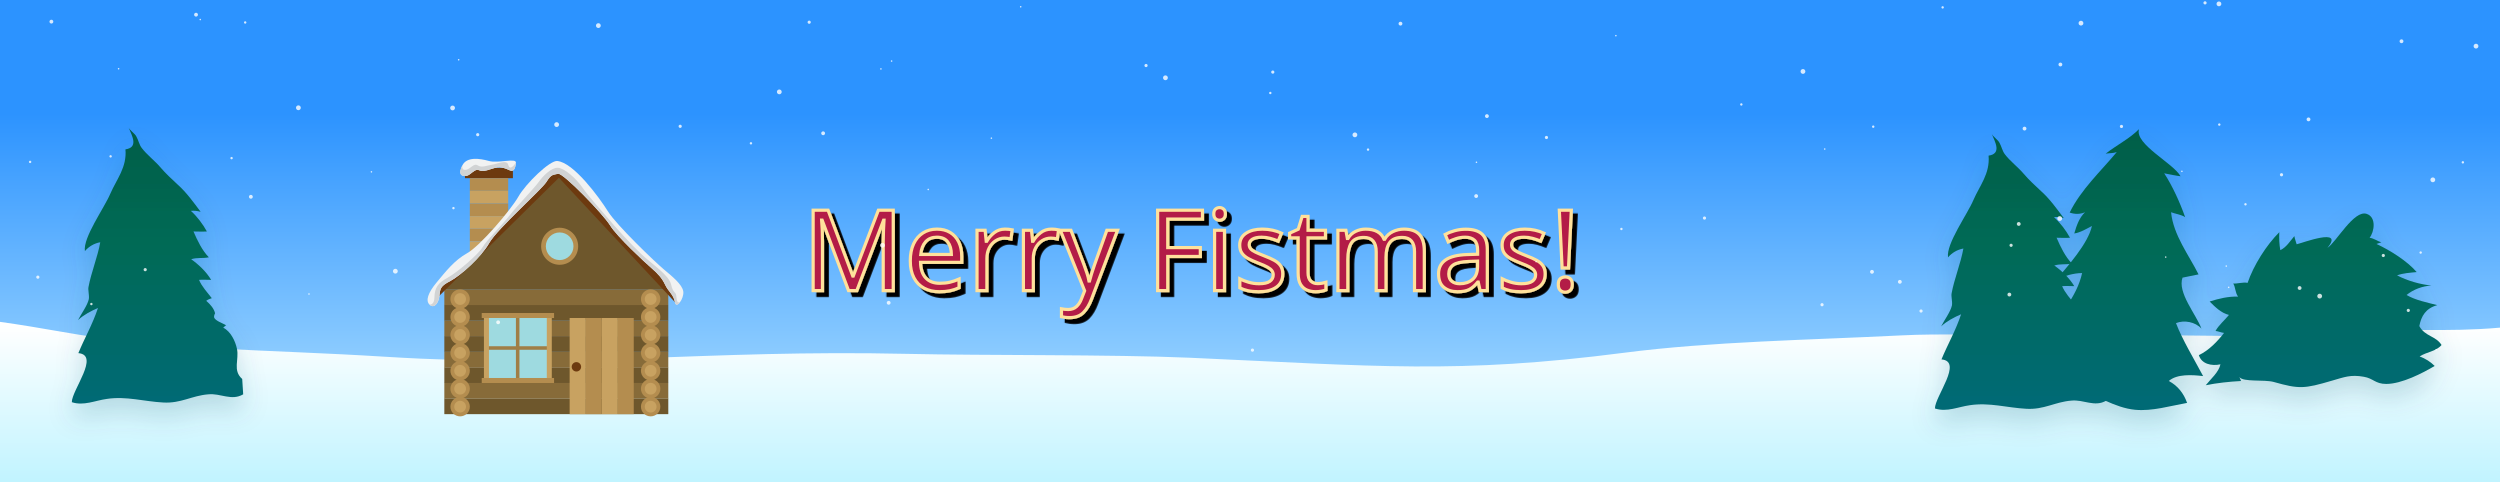
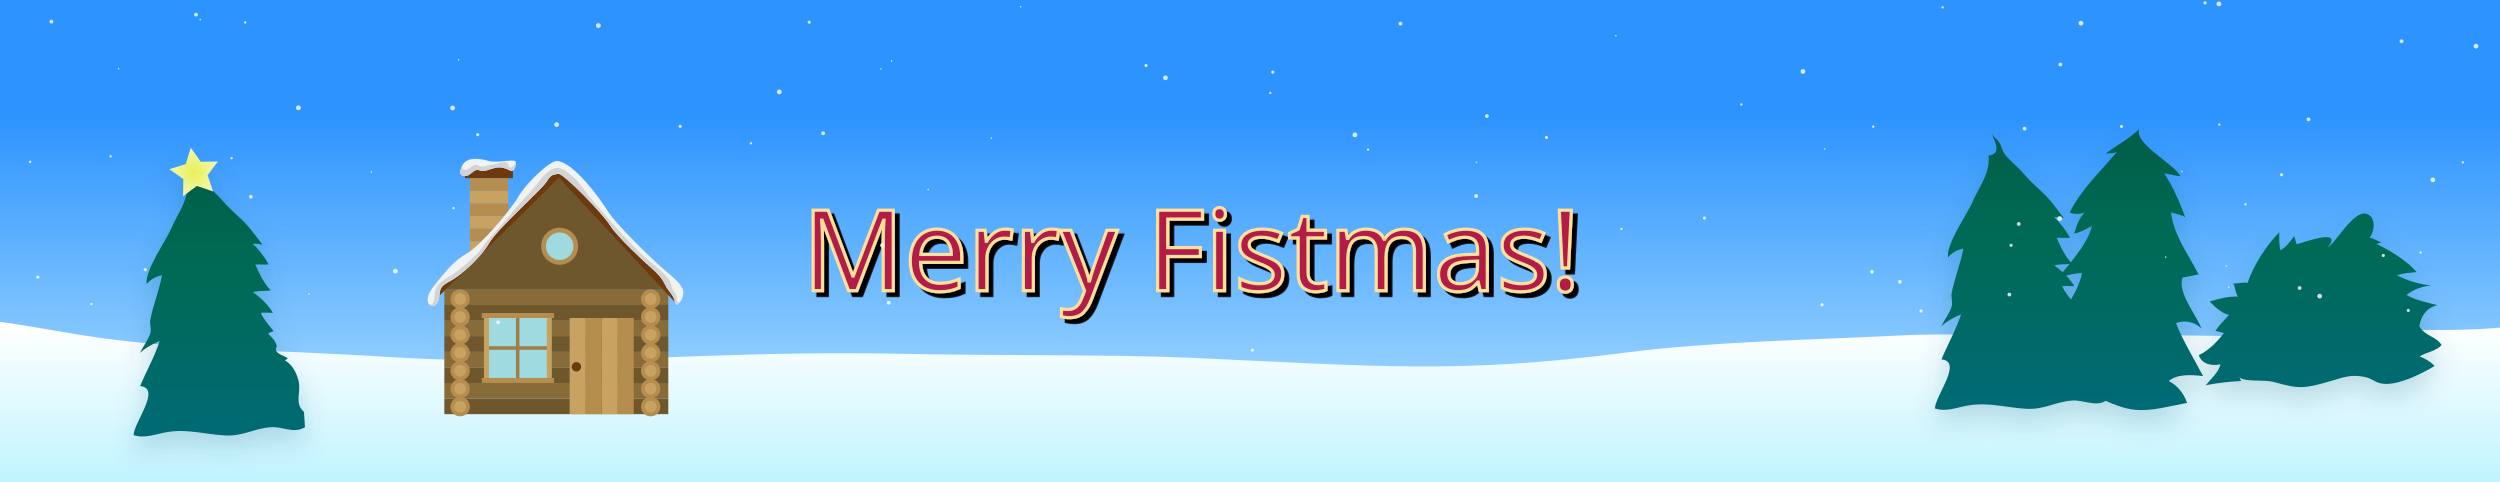
- <svg xmlns="http://www.w3.org/2000/svg" id="banner-halloween-svg" viewBox="0 40 1558 300" width="100%" version="1.1">
+ <svg xmlns="http://www.w3.org/2000/svg" xmlns:xlink="http://www.w3.org/1999/xlink" id="banner-halloween-svg" viewBox="0 40 1558 300" version="1.1">
  <g id="banner-halloween-sky">
    <rect width="1558" height="379.126" id="banner-halloween-skybox" fill="url(#banner-halloween-skybox_1_)" />
  </g>
  <g id="banner-halloween-scene" transform="matrix(1,0,0,1.002305,427.0925,-121.2526)">
    <g id="banner-halloween-text" transform="translate(-27.13598,1.561373)" style="transform:rotate(-1.5deg) skewX(-3deg)">
      <text id="banner-halloween-title" x="100" y="340" fill="#b31a46" stroke="#ffe19b" stroke-width="2" style="font-size:70px;font-family:Plakat-Fraktur;filter:drop-shadow(3px 3px 0px black)">
        <tspan id="tspan317">Merry Fistmas!</tspan>
      </text>
    </g>
    <path id="banner-halloween-ground" fill="url(#ground-gradient)" d="m 1033.896,367.2 c -77.9,5.6 -117.162,-0.1 -203.163,1.7 -24.097,0.5 -48.61,-0.7 -72.499,0.5 -57.75,2.9 -118.823,3.8 -173.042,10.8 -104.074,13.4 -154.554,8.3 -271.092,3.1 -48.61,-2.1 -127.133,-1.3 -175.95,-2.4 -126.094,-2.8 -205.241,9.3 -325.103,1.8 -74.576,-4.7 -136.481,-3.8 -202.748,-15.7 -12.049,-2.1 -24.513,-4.2 -37.392,-6 V 500.1 H 1130.908 V 364.6 c -33.445,3 -62.32,0.1 -97.011,2.6 z" />
-     <g id="banner-christmas-trees" transform="matrix(0.8,0,0,0.8,446.722,-56.15467)" style="filter: drop-shadow(0px 10px 10px rgba(0,86,118,0.2))">
+     <g id="banner-christmas-trees" transform="matrix(0.8,0,0,0.8,446.722,-56.15467)" style="filter:drop-shadow(0px 10px 10px rgba(0, 86, 118, 0.2))">
      <path id="banner-tree-4" fill="url(#tree-gradient)" d="m 653.514,567.411 c -9.173,0.507 -18.854,1.525 -27.516,3.304 4.075,-5.086 10.19,-10.17 11.465,-16.271 -6.882,1.526 -14.776,-0.253 -16.817,-7.115 7.898,-3.812 14.269,-10.423 19.62,-17.285 -2.294,-0.254 -4.332,-1.271 -6.626,-1.526 2.294,-4.319 6.881,-8.134 10.447,-12.456 -6.115,-1.526 -10.702,-6.098 -15.034,-10.42 7.136,-2.29 14.525,-4.069 22.166,-3.812 -2.292,-2.797 -2.037,-7.627 -3.82,-10.17 3.312,0.254 7.644,-1.271 11.21,-0.508 4.587,-13.474 14.522,-29.23 24.712,-39.4 -0.254,4.576 0,9.913 0.767,13.981 4.84,-2.29 7.644,-7.119 10.955,-10.931 0.255,2.032 1.275,4.322 1.783,6.354 3.82,-0.761 37.705,-13.727 23.949,2.797 6.878,-4.322 20.638,-29.741 30.573,-26.437 7.898,2.543 5.86,14.235 2.292,18.557 3.568,0.508 6.369,2.797 9.172,3.558 -1.274,0.508 -2.803,0.764 -3.82,1.271 10.444,4.83 23.949,13.218 31.336,21.862 -5.095,0.508 -10.444,0.761 -15.285,2.54 7.645,4.068 18.089,7.118 26.75,7.88 -7.133,0.507 -14.011,3.051 -19.363,7.373 6.881,4.065 16.051,5.844 23.949,7.88 -9.17,2.54 -12.481,8.641 -14.01,16.267 4.328,8.134 12.993,7.626 17.322,14.742 -4.329,5.083 -11.719,5.337 -17.068,8.898 4.329,1.525 8.406,4.065 11.719,7.369 -9.427,5.595 -25.732,13.981 -37.708,13.981 -8.661,0 -9.937,-4.322 -17.58,-5.591 -10.19,-1.782 -15.03,0.254 -24.712,3.048 -21.654,6.354 -25.479,6.612 -45.35,1.018 -7.39,-2.033 -23.694,0.253 -26.752,-3.812" />
      <path id="banner-tree-3" fill="url(#tree-gradient)" d="m 519.755,571.983 c -7.133,1.525 -14.269,0.51 -21.4,0 4.329,-6.609 10.189,-12.199 14.522,-18.808 -2.037,0.508 -5.095,-0.51 -7.135,-0.256 -0.509,-7.877 6.369,-15.25 8.918,-22.623 -5.095,1.271 -10.189,2.543 -15.288,2.29 11.468,-14.235 26.244,-30.249 30.319,-49.06 -6.624,0 -14.011,2.287 -19.872,4.83 8.407,-9.913 24.712,-27.96 27.516,-41.434 -4.332,2.29 -8.915,5.084 -13.759,5.848 1.786,-6.101 3.823,-12.202 8.409,-16.524 -4.077,1.782 -8.409,1.525 -11.976,0.256 8.918,-18.049 24.203,-32.028 36.688,-47.026 -2.803,1.017 -5.857,0.764 -8.66,1.271 8.406,-6.609 18.342,-11.438 25.986,-19.064 -3.566,11.692 26.752,26.437 32.355,36.603 -4.074,-0.507 -8.661,-1.525 -12.738,-2.29 6.369,9.659 12.484,23.133 16.308,34.064 -3.058,-2.032 -7.644,-2.543 -10.956,-3.814 1.783,17.796 13.756,33.046 21.4,48.299 -4.074,0.761 -8.407,1.778 -12.484,2.54 -4.075,11.695 10.447,28.216 14.779,39.654 -4.844,-5.336 -13.505,-6.862 -19.875,-4.322 5.096,13.22 14.269,28.216 21.146,41.179 -8.661,-1.014 -20.38,-1.779 -26.75,3.815 6.879,3.557 11.719,9.658 14.266,17.028 -12.994,2.29 -27.262,6.609 -40.509,5.34 -16.051,-1.525 -30.319,-11.695 -45.861,-16.524" />
      <path id="banner-tree-2" fill="url(#tree-gradient)" d="m 547.781,570.714 c -7.644,-6.609 -2.295,-15 -4.078,-23.387 -1.274,-6.101 -4.841,-13.471 -10.701,-16.521 0.766,-0.257 1.528,-1.526 2.295,-1.779 -2.295,-1.525 -8.919,-3.561 -9.428,-6.354 -0.254,-1.018 0.764,-3.051 0.764,-3.051 -0.764,-3.305 -3.566,-6.612 -6.878,-9.659 1.273,-1.018 2.803,-1.525 4.332,-2.035 -3.313,-4.319 -7.898,-9.149 -9.937,-14.236 3.058,-0.253 6.37,0 9.425,0 -3.566,-6.097 -9.682,-11.945 -15.539,-16.014 4.332,-1.525 9.172,-0.507 13.756,-1.525 -5.096,-5.083 -9.17,-13.471 -11.974,-20.08 3.058,0 6.878,0.254 10.447,0 -3.058,-5.594 -7.644,-11.692 -12.484,-16.014 2.546,-0.253 5.095,0 7.641,0.761 -5.349,-7.115 -10.952,-14.996 -17.834,-21.097 -4.841,-4.575 -9.169,-8.388 -13.501,-13.471 -4.332,-5.086 -10.702,-9.916 -14.522,-14.999 -2.037,-2.541 -2.549,-6.101 -4.332,-9.149 -1.274,-2.29 -4.841,-4.575 -5.861,-6.612 2.804,6.612 7.645,15.253 -2.546,16.778 1.274,13.981 -7.135,23.641 -11.719,34.314 -4.844,11.441 -21.403,34.064 -19.874,44.738 3.058,-3.558 7.39,-6.098 11.976,-6.862 -2.04,11.438 -7.135,23.64 -9.173,34.825 -0.508,2.286 0.764,6.354 0.255,9.405 -1.021,4.83 -6.115,11.692 -8.407,16.267 4.329,-4.068 10.19,-7.115 15.539,-9.405 -4.074,12.456 -10.444,23.387 -15.284,35.078 17.07,1.526 -5.096,28.724 -5.096,38.129 9.17,3.051 18.089,-1.271 27.262,-2.543 15.284,-2.287 29.044,2.036 44.074,2.797 13.76,0.764 22.166,-5.337 34.905,-6.355 9.682,-1.014 18.088,5.337 27.261,0" />
-       <path id="banner-tree-1" fill="url(#tree-gradient)" d="m -903.592,565.831 c -7.643,-6.61 -2.293,-14.999 -4.076,-23.385 -1.275,-6.101 -4.841,-13.475 -10.7,-16.523 0.764,-0.509 1.529,-1.524 2.293,-1.781 -2.293,-1.522 -8.918,-3.558 -9.427,-6.354 -0.256,-1.015 0.764,-3.048 0.764,-3.048 -0.764,-3.307 -3.312,-6.612 -6.879,-9.658 1.274,-1.018 2.803,-1.526 4.332,-2.036 -3.313,-4.319 -7.898,-9.152 -9.938,-14.235 3.058,-0.253 6.37,0 9.427,0 -3.568,-6.098 -9.681,-11.945 -15.542,-16.014 4.332,-1.526 9.172,-0.508 13.759,-1.526 -5.096,-5.083 -9.172,-13.471 -11.974,-20.079 3.058,0 6.878,0.253 10.445,0 -3.058,-5.594 -7.644,-11.695 -12.484,-16.014 2.547,-0.254 5.095,0 7.644,0.761 -5.351,-7.116 -10.956,-14.997 -17.835,-21.098 -4.841,-4.575 -9.171,-8.387 -13.502,-13.47 -4.332,-5.087 -10.702,-9.917 -14.523,-15 -2.038,-2.54 -2.548,-6.101 -4.331,-9.152 -1.274,-2.286 -4.84,-4.572 -5.859,-6.608 2.802,6.608 7.643,15.252 -2.549,16.778 1.274,13.981 -7.132,23.64 -11.719,34.314 -4.841,11.44 -21.401,34.063 -19.873,44.737 3.058,-3.557 7.389,-6.097 11.975,-6.862 -2.039,11.438 -7.134,23.641 -9.172,34.825 -0.509,2.287 0.764,6.354 0.255,9.405 -1.02,4.83 -6.115,11.692 -8.408,16.269 4.332,-4.069 10.191,-7.117 15.542,-9.406 -4.077,12.455 -10.446,23.387 -15.287,35.079 17.069,1.524 -5.097,28.723 -5.097,38.129 9.173,3.05 18.09,-1.272 27.261,-2.543 15.287,-2.288 29.045,2.034 44.076,2.796 13.759,0.764 22.166,-5.337 34.905,-6.354 9.681,-1.019 18.089,5.335 27.261,0" />
+       <g id="g2" transform="translate(48.12603,25.60819)">
+         <path id="banner-tree-1" fill="url(#tree-gradient)" d="m -903.592,565.831 c -7.643,-6.61 -2.293,-14.999 -4.076,-23.385 -1.275,-6.101 -4.841,-13.475 -10.7,-16.523 0.764,-0.509 1.529,-1.524 2.293,-1.781 -2.293,-1.522 -8.918,-3.558 -9.427,-6.354 -0.256,-1.015 0.764,-3.048 0.764,-3.048 -0.764,-3.307 -3.312,-6.612 -6.879,-9.658 1.274,-1.018 2.803,-1.526 4.332,-2.036 -3.313,-4.319 -7.898,-9.152 -9.938,-14.235 3.058,-0.253 6.37,0 9.427,0 -3.568,-6.098 -9.681,-11.945 -15.542,-16.014 4.332,-1.526 9.172,-0.508 13.759,-1.526 -5.096,-5.083 -9.172,-13.471 -11.974,-20.079 3.058,0 6.878,0.253 10.445,0 -3.058,-5.594 -7.644,-11.695 -12.484,-16.014 2.547,-0.254 5.095,0 7.644,0.761 -5.351,-7.116 -10.956,-14.997 -17.835,-21.098 -4.841,-4.575 -9.171,-8.387 -13.502,-13.47 -4.332,-5.087 -10.702,-9.917 -14.523,-15 -2.038,-2.54 -2.548,-6.101 -4.331,-9.152 -1.274,-2.286 -4.84,-4.572 -5.859,-6.608 2.802,6.608 7.643,15.252 -2.549,16.778 1.274,13.981 -7.132,23.64 -11.719,34.314 -4.841,11.44 -21.401,34.063 -19.873,44.737 3.058,-3.557 7.389,-6.097 11.975,-6.862 -2.039,11.438 -7.134,23.641 -9.172,34.825 -0.509,2.287 0.764,6.354 0.255,9.405 -1.02,4.83 -6.115,11.692 -8.408,16.269 4.332,-4.069 10.191,-7.117 15.542,-9.406 -4.077,12.455 -10.446,23.387 -15.287,35.079 17.069,1.524 -5.097,28.723 -5.097,38.129 9.173,3.05 18.09,-1.272 27.261,-2.543 15.287,-2.288 29.045,2.034 44.076,2.796 13.759,0.764 22.166,-5.337 34.905,-6.354 9.681,-1.019 18.089,5.335 27.261,0" style="fill:url(#linearGradient11)" />
+         <path style="fill:url(#radialGradient11)" id="path1" d="M 72.51,64.81 55.96,59.197 41.954,69.649 42.177,52.175 27.908,42.084 44.597,36.897 49.784,20.208 59.875,34.477 77.35,34.253 66.898,48.259 Z" transform="matrix(0.7632992,0,0,0.761544,-1029.757,345.1288)" />
+         <g id="layer1" />
+       </g>
    </g>
    <g id="g1211" transform="matrix(0.2748651,0,0,0.2742331,-231.6003,234.951)">
      <g id="g1101">
        <rect x="343" y="110.248" fill="#6d3a0f" width="108.667" height="23.667" id="rect1083" />
        <path fill="#f1f2f2" d="m 458.5,98.915 c 1.174,-11.742 -39.833,1.948 -61.167,-4.026 C 376,88.915 347,84.915 337,104.915 c -10,20 -2.333,25 8.333,24 10.667,-1 19.667,-18 29.667,-13 10,5 24,-2.333 37,-5.667 13,-3.333 23,1.667 32,5.667 9,4 13,-2 14.5,-17 z" id="path1085" />
        <path fill="#d1d3d4" d="m 345.333,128.915 c 10.667,-1 19.667,-18 29.667,-13 10,5 24,-2.333 37,-5.667 13,-3.333 23,1.667 32,5.667 9,4 13,-2 14.5,-17 -6.5,9 -14.5,17 -17.5,4.516 -3,-12.484 -26,-1.516 -37,0 -11,1.516 -23,7.484 -32,1.484 -9,-6 -16,8 -26.667,10 -10.667,2 -8.333,-10 -8.333,-10 -10,20 -2.333,25 8.333,24 z" id="path1087" />
        <rect x="354" y="133.915" fill="#b48d4f" width="87" height="28.667" id="rect1089" />
        <rect x="354" y="162.582" fill="#c8a261" width="87" height="28.667" id="rect1091" />
        <rect x="354" y="191.248" fill="#b48d4f" width="87" height="28.667" id="rect1093" />
        <rect x="354" y="219.915" fill="#c8a261" width="87" height="28.667" id="rect1095" />
        <rect x="354" y="248.582" fill="#b48d4f" width="87" height="28.666" id="rect1097" />
        <rect x="354" y="277.248" fill="#c8a261" width="87" height="28.667" id="rect1099" />
      </g>
      <rect x="296.201" y="633.248" fill="#6e572c" width="507.799" height="35.667" id="rect1103" />
      <rect x="296.201" y="597.915" fill="#876b39" width="507.799" height="35.667" id="rect1105" />
      <rect x="296.201" y="562.582" fill="#6e572c" width="507.799" height="35.666" id="rect1107" />
      <rect x="296.201" y="527.248" fill="#876b39" width="507.799" height="35.667" id="rect1109" />
      <rect x="296.201" y="491.915" fill="#6e572c" width="507.799" height="35.667" id="rect1111" />
      <rect x="296.201" y="456.582" fill="#876b39" width="507.799" height="35.666" id="rect1113" />
      <rect x="296.201" y="421.248" fill="#6e572c" width="507.799" height="35.667" id="rect1115" />
      <rect x="296.201" y="385.915" fill="#876b39" width="507.799" height="35.667" id="rect1117" />
      <polygon fill="#6e572c" points="551.785,120.248 804,386.248 296.201,386.248 310,355.785 " id="polygon1119" />
      <rect x="391" y="449.415" fill="#9edae0" width="144" height="140.5" id="rect1121" />
      <rect x="458.5" y="444.415" fill="#a07e46" width="8" height="149" id="rect1123" />
      <rect x="388" y="514.915" fill="#a07e46" width="149" height="8" id="rect1125" />
      <circle fill="#b48d4f" cx="332" cy="651.915" r="22" id="circle1127" />
      <circle fill="#c8a261" cx="332" cy="651.915" r="13.333" id="circle1129" />
      <circle fill="#b48d4f" cx="332" cy="611.248" r="22" id="circle1131" />
      <circle fill="#c8a261" cx="332" cy="611.248" r="13.333" id="circle1133" />
      <circle fill="#b48d4f" cx="332" cy="570.582" r="22" id="circle1135" />
      <circle fill="#c8a261" cx="332" cy="570.582" r="13.333" id="circle1137" />
      <circle fill="#b48d4f" cx="332" cy="529.915" r="22" id="circle1139" />
      <circle fill="#c8a261" cx="332" cy="529.915" r="13.333" id="circle1141" />
      <circle fill="#b48d4f" cx="332" cy="489.248" r="22" id="circle1143" />
      <circle fill="#c8a261" cx="332" cy="489.248" r="13.333" id="circle1145" />
      <circle fill="#b48d4f" cx="332" cy="448.582" r="22" id="circle1147" />
      <circle fill="#c8a261" cx="332" cy="448.582" r="13.333" id="circle1149" />
      <circle fill="#b48d4f" cx="332" cy="407.915" r="22" id="circle1151" />
      <circle fill="#c8a261" cx="332" cy="407.915" r="13.333" id="circle1153" />
      <circle fill="#b48d4f" cx="764" cy="651.915" r="22" id="circle1155" />
      <circle fill="#c8a261" cx="764" cy="651.915" r="13.333" id="circle1157" />
      <circle fill="#b48d4f" cx="764" cy="611.248" r="22" id="circle1159" />
      <circle fill="#c8a261" cx="764" cy="611.248" r="13.333" id="circle1161" />
      <circle fill="#b48d4f" cx="764" cy="570.582" r="22" id="circle1163" />
      <circle fill="#c8a261" cx="764" cy="570.582" r="13.333" id="circle1165" />
      <circle fill="#b48d4f" cx="764" cy="529.915" r="22" id="circle1167" />
      <circle fill="#c8a261" cx="764" cy="529.915" r="13.333" id="circle1169" />
      <circle fill="#b48d4f" cx="764" cy="489.248" r="22" id="circle1171" />
      <circle fill="#c8a261" cx="764" cy="489.248" r="13.333" id="circle1173" />
      <circle fill="#b48d4f" cx="764" cy="448.582" r="22" id="circle1175" />
      <circle fill="#c8a261" cx="764" cy="448.582" r="13.333" id="circle1177" />
      <circle fill="#b48d4f" cx="764" cy="407.915" r="22" id="circle1179" />
      <circle fill="#c8a261" cx="764" cy="407.915" r="13.333" id="circle1181" />
      <rect x="386" y="442.582" fill="#c8a261" width="11.333" height="150.666" id="rect1183" />
      <rect x="528.5" y="442.582" fill="#c8a261" width="11.333" height="150.666" id="rect1185" />
      <rect x="381" y="439.582" fill="#b48d4f" width="164" height="11.333" id="rect1187" />
      <rect x="381" y="586.915" fill="#b48d4f" width="164" height="11.333" id="rect1189" />
      <rect x="689.333" y="450.915" fill="#b48d4f" width="36.334" height="218" id="rect1191" />
      <rect x="653" y="450.915" fill="#c8a261" width="36.333" height="218" id="rect1193" />
      <rect x="616.667" y="450.915" fill="#b48d4f" width="36.333" height="218" id="rect1195" />
      <rect x="580.333" y="450.915" fill="#c8a261" width="36.334" height="218" id="rect1197" />
      <circle fill="#6d3a0f" cx="595.667" cy="561.582" r="10.667" id="circle1199" />
      <polygon fill="#6d3a0f" points="819,414.915 556,132.915 272.484,412.731 278.535,381.631 553,110.248 831.086,385.915 " id="polygon1201" />
      <path fill="#f1f2f2" d="m 552,94.915 c -16.708,-1.354 -71,51 -88,81 -17,30 -87,112 -116,128 -29,16 -49,42 -69,66 -20,24 -26,42 -16,51 10,9 20,-3 22,-20 2,-17 2,-22 25,-34 23,-12 70,-54 88,-86 18,-32 119,-121 130,-139 11,-18 15,-15 26,-18 11,-3 102,91 118,117 16,26 79,84 94,97 15,13 24,23 31,38 7,15 19,22 22,39 3,17 21,-8 19,-24 -2,-16 -26,-35 -45,-51 -19,-16 -106,-99 -126,-131 -20,-32 -78,-111 -115,-114 z" id="path1203" />
      <path fill="#d1d3d4" d="m 822.333,402.248 c -0.666,-12 -7.333,-6 -12,-27.333 -4.666,-21.333 -44.666,-47.333 -68,-69.333 -23.333,-22 -60.666,-63.333 -73.333,-78.667 -12.667,-15.333 -44.667,-50 -59.333,-71.333 -14.667,-21.333 -42,-45.333 -56.667,-45.333 -14.667,0 -33.333,18.667 -42.667,32 -9.333,13.333 -50.667,56 -66.667,76.667 -16,20.667 -52,56 -60.667,71.333 -8.667,15.333 -57.333,57.333 -79.333,69.333 -22,12 -29.333,22 -30,45.333 -0.355,12.428 -5.816,15.587 -10.843,15.827 0.061,0.057 0.115,0.117 0.177,0.173 10,9 20,-3 22,-20 2,-17 2,-22 25,-34 23,-12 70,-54 88,-86 18,-32 119,-121 130,-139 11,-18 15,-15 26,-18 11,-3 102,91 118,117 16,26 79,84 94,97 15,13 24,23 31,38 7,15 19,22 22,39 1.577,8.939 7.302,6.263 12.086,-0.608 -5.895,3.682 -8.148,-1.167 -8.753,-12.059 z" id="path1205" />
      <circle fill="#b48d4f" cx="557.667" cy="288.248" r="42" id="circle1207" />
      <circle fill="#9edae0" cx="557.667" cy="288.248" r="31.333" id="circle1209" />
    </g>
  </g>
  <g id="banner-halloween-stars" fill="white" style="opacity:0.8" transform="translate(-68.5,25.76105)">
    <g class="star1 star" id="g415">
      <circle cx="354.347" cy="51.486" id="circle375" />
      <circle cx="686.334" cy="100.344" id="circle377" />
      <circle cx="1428.26" cy="121.011" id="circle379" />
      <circle cx="142.411" cy="57.083" id="circle381" />
      <circle cx="624.15" cy="52.292" id="circle383" />
      <circle cx="261.058" cy="197.466" id="circle385" />
      <circle cx="1586.788" cy="232.134" id="circle387" />
      <circle cx="1457.409" cy="193.316" id="circle389" />
      <circle cx="193.3" cy="26.42" id="circle391" />
      <circle cx="1025.818" cy="177.296" id="circle393" />
      <circle cx="1205.666" cy="107.116" id="circle395" />
      <circle cx="988.629" cy="115.369" id="circle397" />
      <circle cx="1418.169" cy="174.456" id="circle399" />
      <circle cx="617.497" cy="57.194" id="circle401" />
      <circle cx="299.98" cy="121.335" id="circle403" />
      <circle cx="90.674" cy="-0.545" id="circle405" />
      <circle cx="1075.516" cy="36.47" id="circle407" />
      <circle cx="1455.911" cy="180.057" id="circle409" />
      <circle cx="646.974" cy="132.325" id="circle411" />
      <circle cx="704.607" cy="18.467" id="circle413" />
    </g>
    <g class="star2 star" id="g459">
      <circle cx="1406.176" cy="-5.51" id="circle417" />
      <circle cx="536.495" cy="103.552" id="circle419" />
      <circle cx="351.089" cy="143.942" id="circle421" />
      <circle cx="1279.154" cy="18.84" id="circle423" />
      <circle cx="221.3" cy="28.242" id="circle425" />
      <circle cx="1603.348" cy="115.407" id="circle427" />
      <circle cx="921.064" cy="107.465" id="circle429" />
      <circle cx="137.431" cy="111.681" id="circle431" />
      <circle cx="505.655" cy="-6.382" id="circle433" />
      <circle cx="1577.062" cy="171.633" id="circle435" />
      <circle cx="906.788" cy="-1.538" id="circle437" />
      <circle cx="860.159" cy="72.192" id="circle439" />
      <circle cx="212.817" cy="112.776" id="circle441" />
      <circle cx="1451.561" cy="91.881" id="circle443" />
      <circle cx="1153.7" cy="79.335" id="circle445" />
      <circle cx="1235.9" cy="93.177" id="circle447" />
      <circle cx="125.449" cy="203.72" id="circle449" />
      <circle cx="1467.881" cy="141.558" id="circle451" />
      <circle cx="87.269" cy="115.139" id="circle453" />
      <circle cx="420.645" cy="9.829" id="circle455" />
      <circle cx="1078.965" cy="156.936" id="circle457" />
    </g>
    <g class="star3 star" id="g501">
      <circle cx="861.699" cy="59.167" id="circle461" />
      <circle cx="92.082" cy="186.96" id="circle463" />
      <circle cx="492.39" cy="92.958" id="circle465" />
      <circle cx="782.711" cy="55.075" id="circle467" />
      <circle cx="1569.352" cy="207.689" id="circle469" />
      <circle cx="1553.776" cy="173.456" id="circle471" />
      <circle cx="366.202" cy="98.177" id="circle473" />
      <circle cx="158.989" cy="182.291" id="circle475" />
      <circle cx="1566.663" cy="-2.773" id="circle477" />
      <circle cx="1032.249" cy="99.918" id="circle479" />
      <circle cx="1442.672" cy="16.022" id="circle481" />
      <circle cx="849.02" cy="232.442" id="circle483" />
      <circle cx="572.787" cy="28.079" id="circle485" />
      <circle cx="1265.692" cy="208.071" id="circle487" />
      <circle cx="1321.816" cy="167.116" id="circle489" />
      <circle cx="1203.993" cy="204.141" id="circle491" />
      <circle cx="1074.416" cy="7.615" id="circle493" />
      <circle cx="1390.599" cy="93.045" id="circle495" />
      <circle cx="1490.332" cy="123.142" id="circle497" />
      <circle cx="1130.73" cy="150.139" id="circle499" />
    </g>
    <g class="star4 star" id="g543">
      <circle cx="1235.126" cy="183.638" id="circle503" />
      <circle cx="941.274" cy="28.987" id="circle505" />
      <circle cx="1565.119" cy="39.95" id="circle507" />
      <circle cx="1320.731" cy="197.814" id="circle509" />
      <circle cx="1330.191" cy="94.381" id="circle511" />
      <circle cx="1501.62" cy="193.726" id="circle513" />
      <circle cx="100.527" cy="27.732" id="circle515" />
      <circle cx="1326.579" cy="153.809" id="circle517" />
      <circle cx="840.519" cy="5.715" id="circle519" />
      <circle cx="1507.164" cy="88.637" id="circle521" />
      <circle cx="1252.487" cy="189.869" id="circle523" />
      <circle cx="433.599" cy="12.135" id="circle525" />
      <circle cx="995.147" cy="86.595" id="circle527" />
      <circle cx="1352.536" cy="54.44" id="circle529" />
      <circle cx="581.478" cy="97.3" id="circle531" />
      <circle cx="622.313" cy="202.94" id="circle533" />
      <circle cx="988.44" cy="136.429" id="circle535" />
      <circle cx="224.839" cy="136.871" id="circle537" />
      <circle cx="190.671" cy="23.389" id="circle539" />
      <circle cx="378.939" cy="215.1" id="circle541" />
    </g>
    <g class="star5 star" id="g583">
      <circle cx="415.391" cy="91.884" id="circle545" />
      <circle cx="1611.545" cy="43" id="circle547" />
      <circle cx="1584.626" cy="126.312" id="circle549" />
      <circle cx="794.802" cy="62.718" id="circle551" />
      <circle cx="1451.339" cy="16.653" id="circle553" />
      <circle cx="554.161" cy="71.5" id="circle555" />
      <circle cx="314.889" cy="183.248" id="circle557" />
      <circle cx="645.848" cy="-4.356" id="circle559" />
      <circle cx="1192.102" cy="58.767" id="circle561" />
      <circle cx="1371.442" cy="2.227" id="circle563" />
      <circle cx="618.456" cy="167.11" id="circle565" />
      <circle cx="254.459" cy="81.4" id="circle567" />
      <circle cx="1514.125" cy="198.78" id="circle569" />
      <circle cx="1352.117" cy="150.42" id="circle571" />
      <circle cx="1365.364" cy="28.673" id="circle573" />
      <circle cx="912.875" cy="98.278" id="circle575" />
      <circle cx="350.549" cy="81.523" id="circle577" />
      <circle cx="441.397" cy="30.192" id="circle579" />
      <circle cx="169.443" cy="10.935" id="circle581" />
    </g>
    <defs id="defs587">
      <style id="style585">
				.star1 circle {r: 0.5;}
				.star2 circle {r: 0.75;}
				.star3 circle {r: 1.0;}
				.star4 circle {r: 1.2;}
				.star5 circle {r: 1.5;}
			</style>
    </defs>
  </g>
  <defs id="defs616">
+     <linearGradient id="linearGradient2">
+       <stop style="stop-color:#e6f055" offset="0" id="stop1" />
+       <stop style="stop-color:#f4f8b1" offset="1" id="stop2" />
+     </linearGradient>
    <linearGradient id="house-fill-gradient" gradientUnits="userSpaceOnUse" x1="149.401" y1="260.501" x2="149.401" y2="546.787">
      <stop offset="0" style="stop-color:#100000" id="stop590" />
      <stop offset="1" style="stop-color:#1823bd" id="house-fill-gradient-stop" />
    </linearGradient>
    <radialGradient id="banner-halloween-house-window-gradient">
      <stop offset="0" style="stop-color:#ffffff" id="stop594" />
      <stop offset="1" style="stop-color:#ffe19b" id="stop596" />
    </radialGradient>
    <linearGradient id="ground-gradient" gradientUnits="userSpaceOnUse" x1="-52.206" y1="310.212" x2="-52.206" y2="1011.904" gradientTransform="matrix(0.816 0 0 -0.3937 -78.4925 761.4772)">
      <stop offset="0.5" style="stop-color:#a7efff" id="stop599" />
      <stop offset="1" style="stop-color:#FFFFFF" id="stop601" />
    </linearGradient>
    <linearGradient id="tree-gradient" gradientUnits="userSpaceOnUse" x1="-1095.194" y1="578.263" x2="-1095.194" y2="842.799" gradientTransform="matrix(0.8121 0 0 -0.8121 -80.1719 1054.291)">
      <stop offset="0" style="stop-color:#006A75" id="stop604" />
      <stop offset="0.583" style="stop-color:#006A55" id="stop606" />
      <stop offset="1" style="stop-color:#005E48" id="stop608" />
    </linearGradient>
    <linearGradient id="banner-halloween-skybox_1_" gradientUnits="userSpaceOnUse" x1="306" y1="578.108" x2="306" y2="110.893">
      <stop offset="0.398" style="stop-color:#defcff" id="stop611" />
      <stop offset="1" style="stop-color:#2c93ff" id="stop613" />
    </linearGradient>
+     <radialGradient xlink:href="#linearGradient2" id="radialGradient2" cx="52.629" cy="44.929" fx="52.629" fy="44.929" r="24.721" gradientUnits="userSpaceOnUse" />
+     <radialGradient xlink:href="#linearGradient2" id="radialGradient3" gradientUnits="userSpaceOnUse" cx="52.629" cy="44.929" fx="52.629" fy="44.929" r="24.721" />
+     <radialGradient xlink:href="#linearGradient2" id="radialGradient4" gradientUnits="userSpaceOnUse" cx="52.629" cy="44.929" fx="52.629" fy="44.929" r="24.721" />
+     <radialGradient xlink:href="#linearGradient2" id="radialGradient5" gradientUnits="userSpaceOnUse" cx="52.629" cy="44.929" fx="52.629" fy="44.929" r="24.721" />
+     <linearGradient xlink:href="#tree-gradient" id="linearGradient11" gradientUnits="userSpaceOnUse" gradientTransform="matrix(0.8121,0,0,-0.8121,-80.1719,1054.291)" x1="-1095.194" y1="578.263" x2="-1095.194" y2="842.799" />
+     <radialGradient xlink:href="#linearGradient2" id="radialGradient11" gradientUnits="userSpaceOnUse" cx="52.629" cy="44.929" fx="52.629" fy="44.929" r="24.721" />
  </defs>
</svg>
